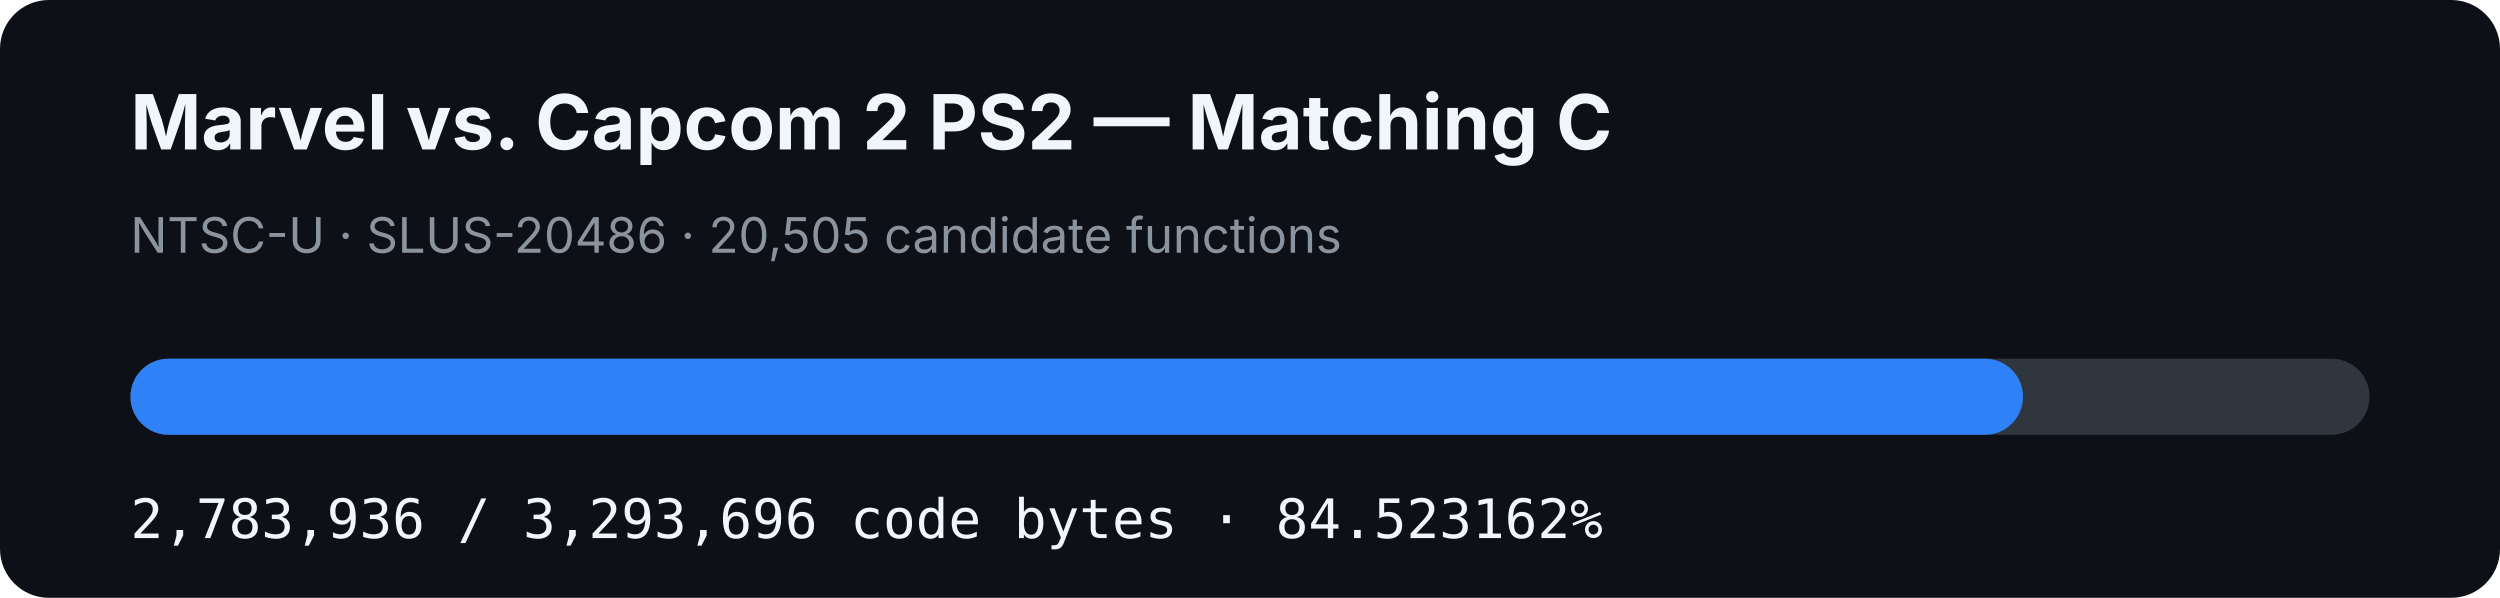
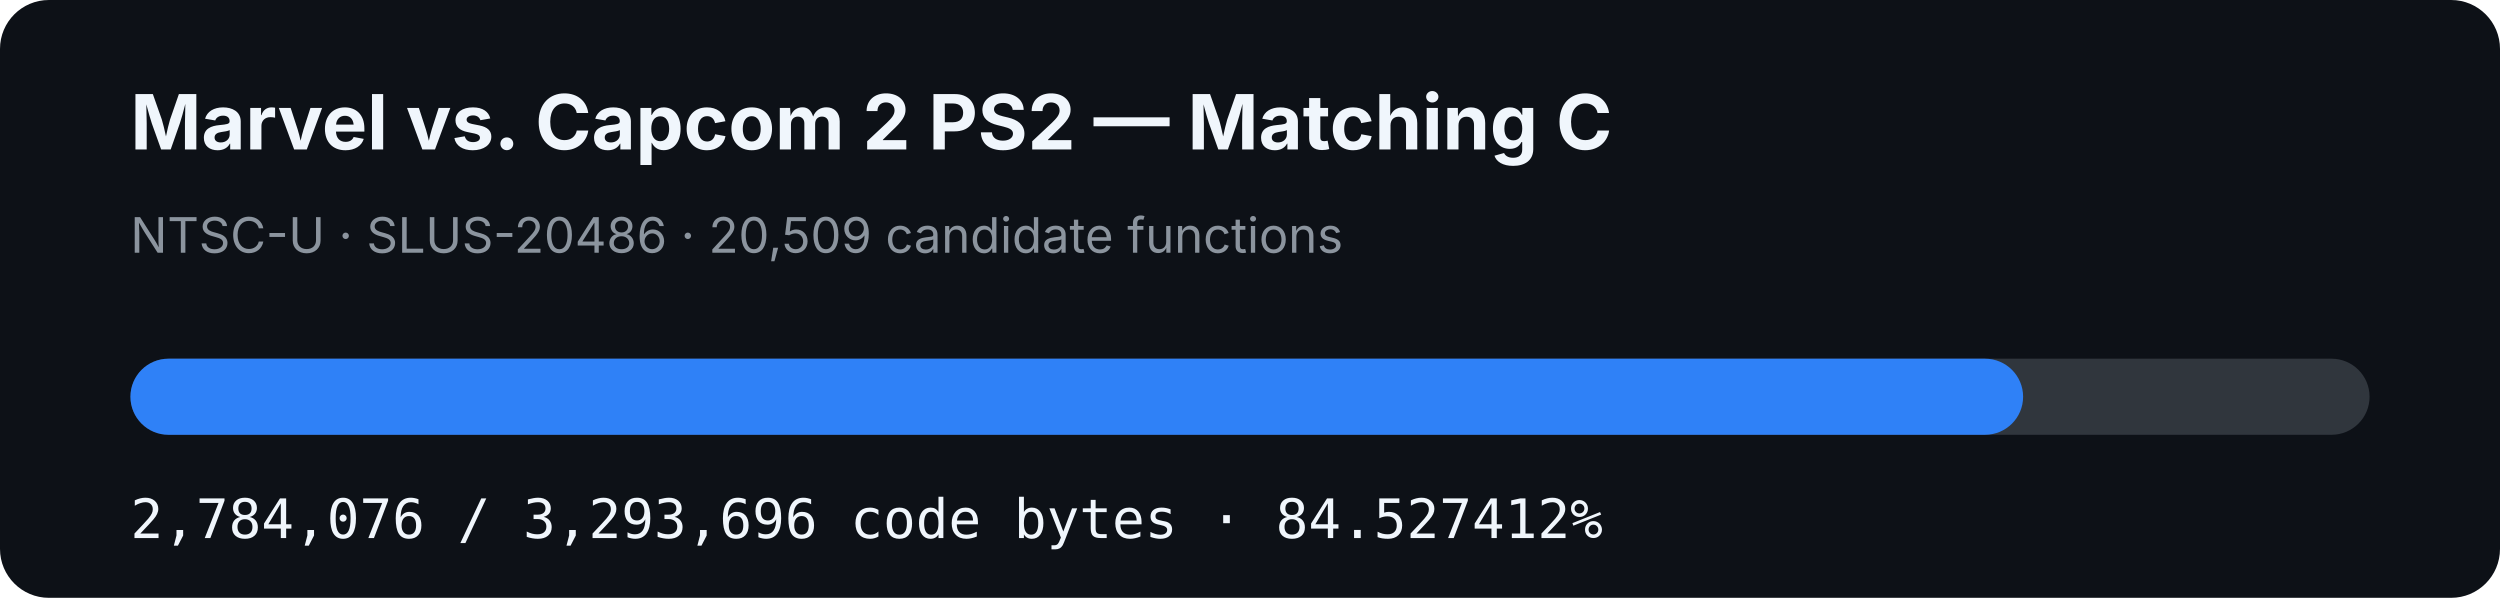
- <svg xmlns="http://www.w3.org/2000/svg" width="920" height="220" viewBox="0 0 920 220" role="img" aria-label="MVC2 PS2 matching C progress: 84.523162%">
+ <svg xmlns="http://www.w3.org/2000/svg" width="920" height="220" viewBox="0 0 920 220" role="img" aria-label="MVC2 PS2 matching C progress: 84.527412%">
  <rect width="920" height="220" rx="18" fill="#0d1117" />
  <text x="48" y="55" fill="#f0f6fc" font-family="-apple-system,BlinkMacSystemFont,Segoe UI,sans-serif" font-size="28" font-weight="700">Marvel vs. Capcom 2 PS2 — Matching C</text>
-   <text x="48" y="93" fill="#8b949e" font-family="-apple-system,BlinkMacSystemFont,Segoe UI,sans-serif" font-size="18">NTSC-U · SLUS-20486 · 20,505 candidate functions</text>
+   <text x="48" y="93" fill="#8b949e" font-family="-apple-system,BlinkMacSystemFont,Segoe UI,sans-serif" font-size="18">NTSC-U · SLUS-20486 · 20,509 candidate functions</text>
  <rect x="48" y="132" width="824" height="28" rx="14" fill="#30363d" />
-   <rect x="48" y="132" width="696.471" height="28" rx="14" fill="#2f81f7" />
-   <text x="48" y="198" fill="#f0f6fc" font-family="ui-monospace,SFMono-Regular,Menlo,monospace" font-size="20">2,783,936 / 3,293,696 code bytes · 84.523162%</text>
+   <rect x="48" y="132" width="696.506" height="28" rx="14" fill="#2f81f7" />
+   <text x="48" y="198" fill="#f0f6fc" font-family="ui-monospace,SFMono-Regular,Menlo,monospace" font-size="20">2,784,076 / 3,293,696 code bytes · 84.527412%</text>
</svg>
